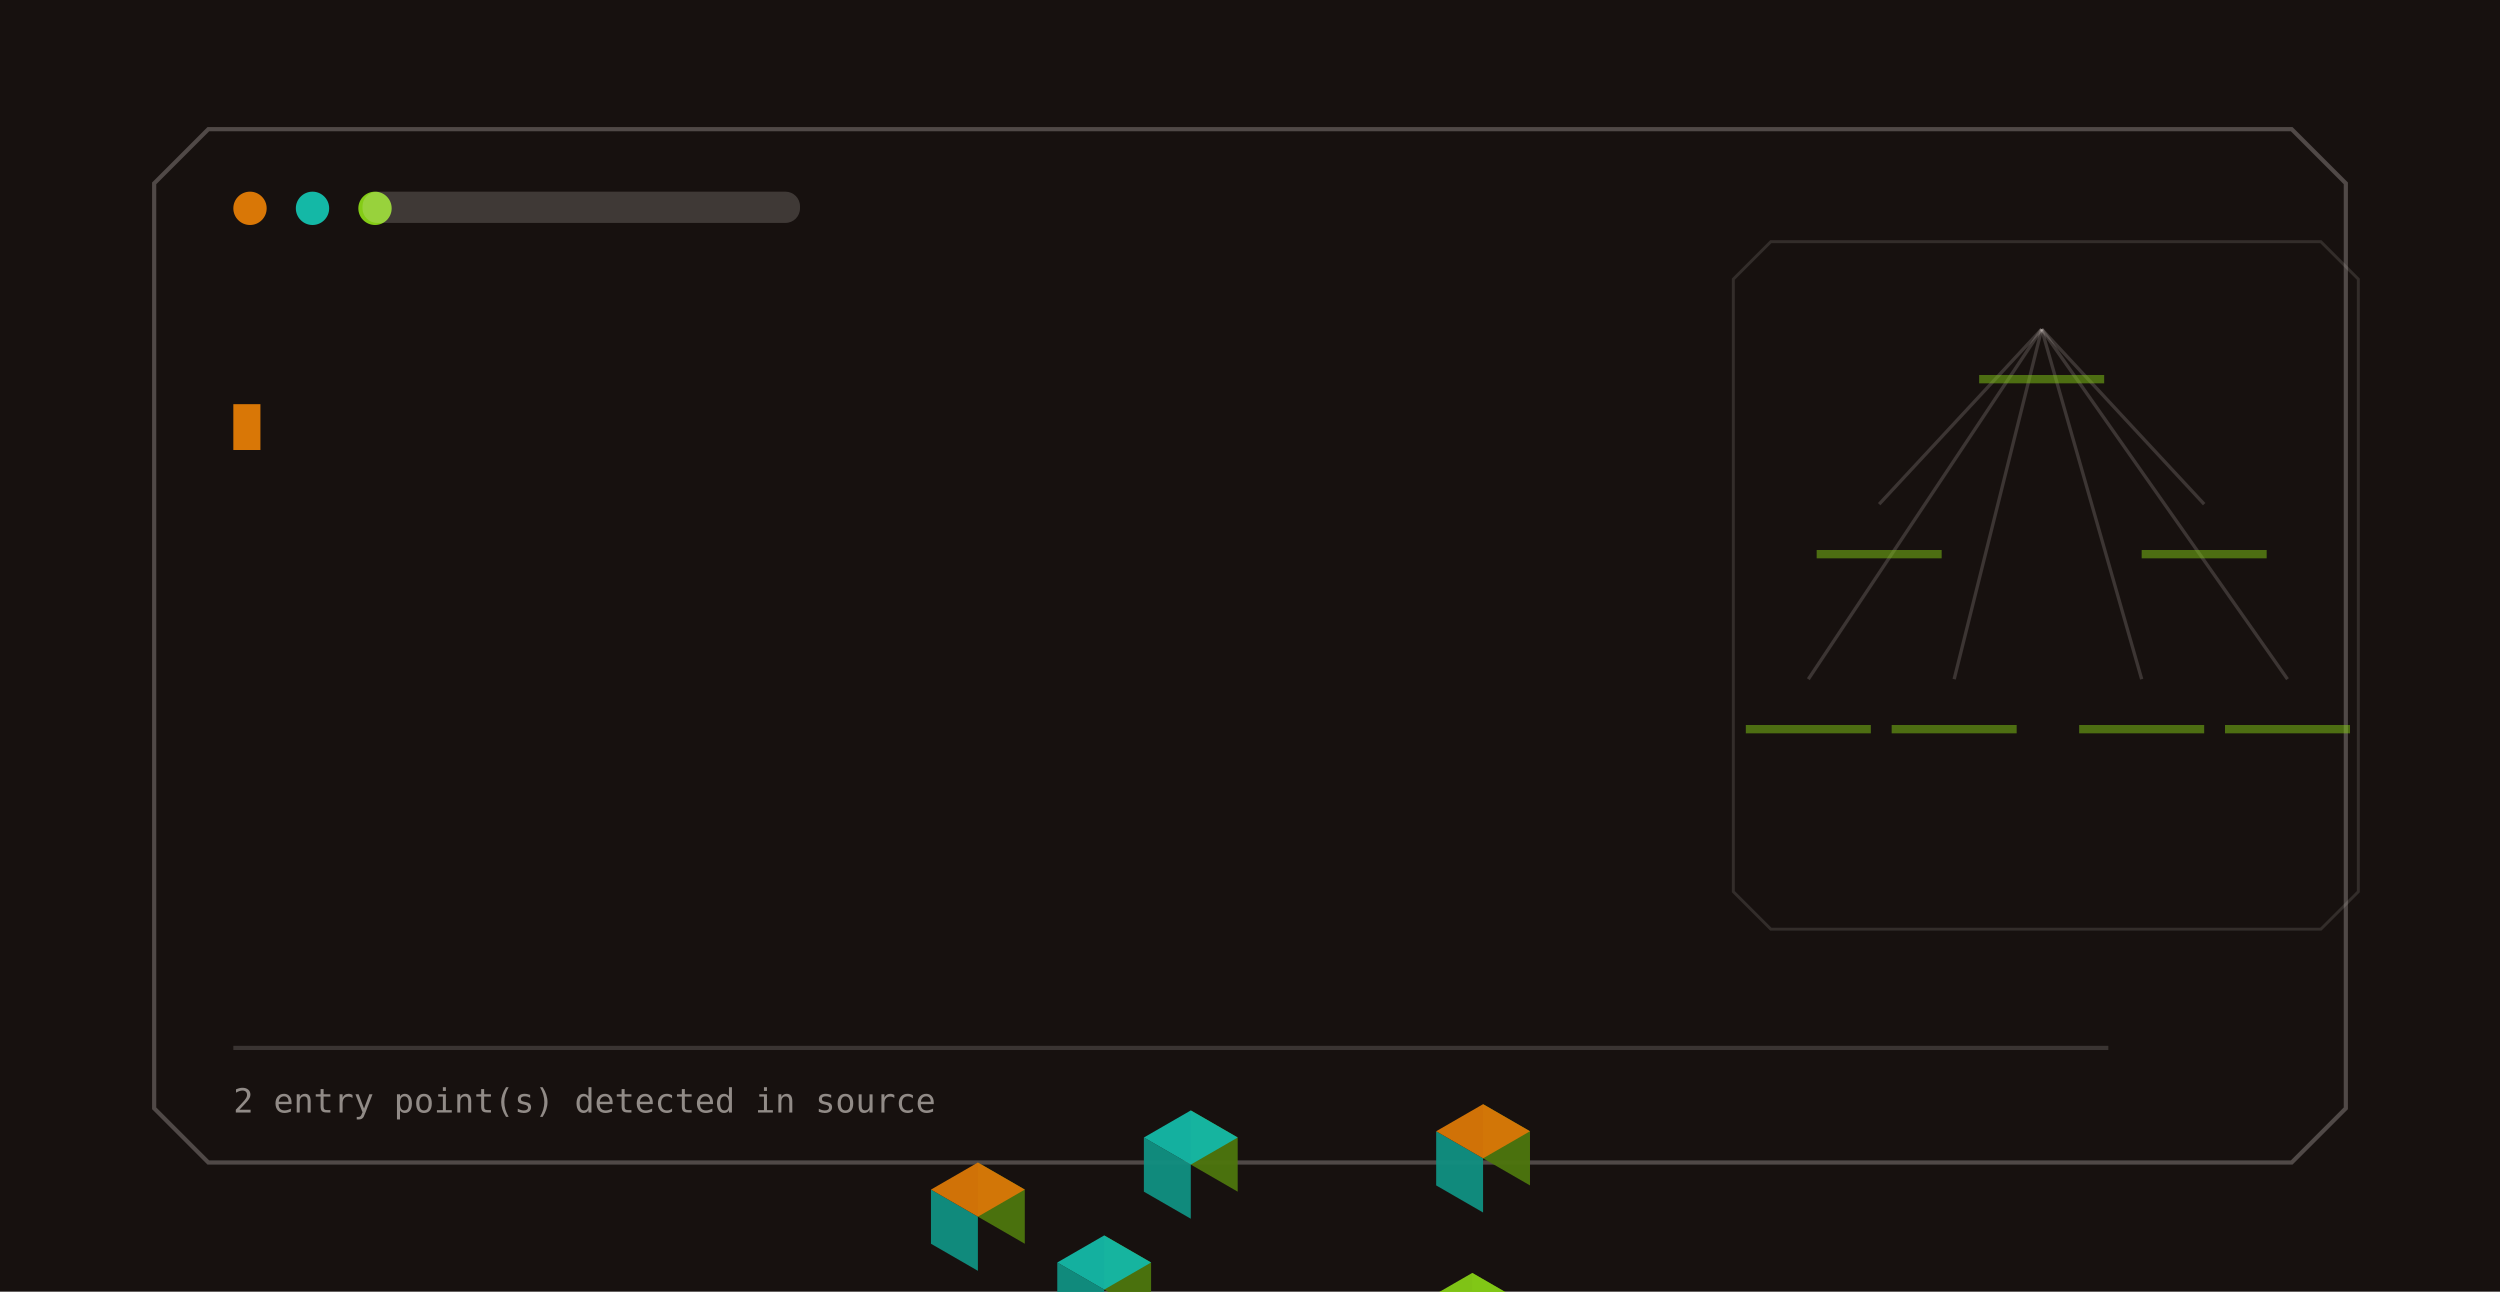
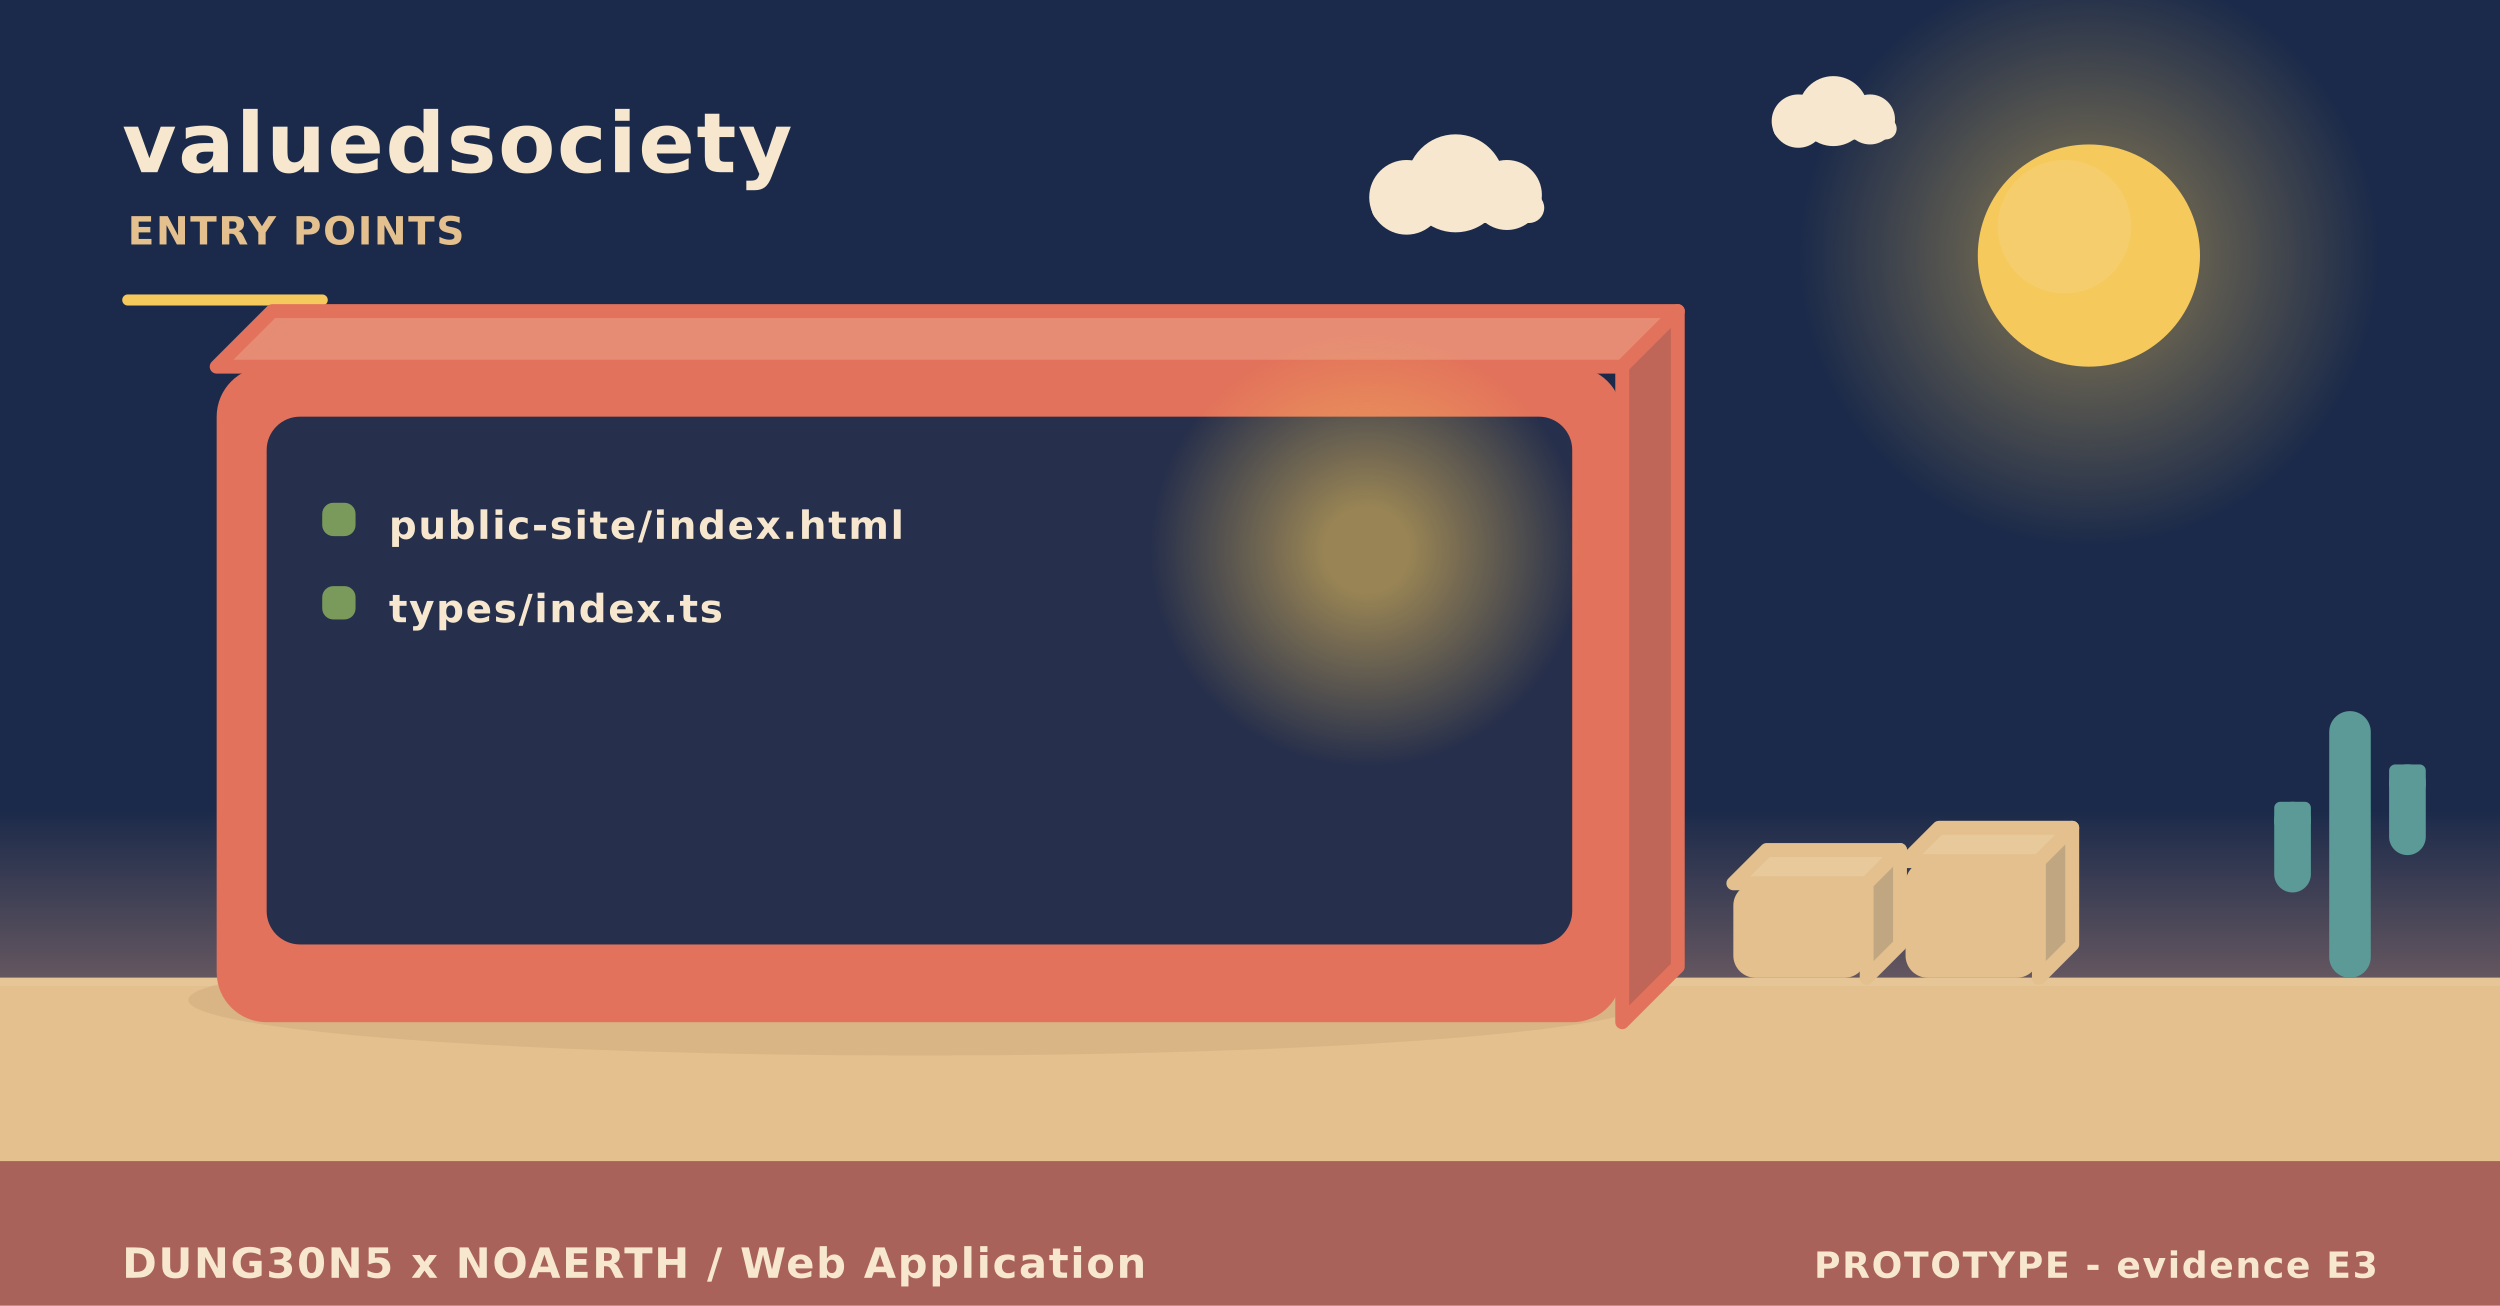
- <svg xmlns="http://www.w3.org/2000/svg" viewBox="0 0 1200 620" width="1200" height="620" role="img" aria-label="valuedsociety command surface">
-   <rect width="1200" height="620" fill="#17110f" />
-   <defs>
-     <linearGradient id="gt" x1="0" y1="0" x2="1" y2="1">
-       <stop offset="0%" stop-color="#d97706" />
-       <stop offset="100%" stop-color="#14b8a6" />
-     </linearGradient>
-   </defs>
-   <path d="M100.00,62.00 H1100.00 L1126.00,88.00 V532.00 L1100.00,558.00 H100.00 L74.00,532.00 V88.00 Z" fill="none" stroke="rgba(246,239,233,0.300)" stroke-width="2.00" opacity="0.85" />
-   <circle cx="120.00" cy="100.00" r="8.00" fill="#d97706" opacity="1.00" />
-   <circle cx="150.00" cy="100.00" r="8.00" fill="#14b8a6" opacity="1.00" />
-   <circle cx="180.00" cy="100.00" r="8.00" fill="#84cc16" opacity="1.00" />
-   <rect x="174.00" y="92.00" width="210.00" height="15.00" rx="7.00" fill="rgba(246,239,233,0.180)" opacity="1.00" />
-   <text x="112" y="148" font-family="ui-monospace,SFMono-Regular,Menlo,monospace" font-size="21" fill="rgba(246,239,233,0.800)" opacity="0">public-site/index.html<animate attributeName="opacity" values="0;1;1;0" dur="1.5s" begin="0.0s" repeatCount="indefinite" />
-   </text>
-   <text x="112" y="182" font-family="ui-monospace,SFMono-Regular,Menlo,monospace" font-size="21" fill="rgba(246,239,233,0.800)" opacity="0">types/index.ts<animate attributeName="opacity" values="0;1;1;0" dur="1.5s" begin="1.5s" repeatCount="indefinite" />
-   </text>
-   <rect x="112" y="194" width="13" height="22" fill="#d97706">
-     <animate attributeName="opacity" values="1;0;1" dur="1.05s" begin="0s" repeatCount="indefinite" />
-   </rect>
-   <path d="M850.00,116.00 H1114.00 L1132.00,134.00 V428.00 L1114.00,446.00 H850.00 L832.00,428.00 V134.00 Z" fill="none" stroke="rgba(246,239,233,0.180)" stroke-width="1.40" opacity="0.70" />
-   <line x1="980.00" y1="158.00" x2="902.00" y2="242.00" stroke="rgba(246,239,233,0.300)" stroke-width="1.60" opacity="0.55" />
-   <line x1="980.00" y1="158.00" x2="1058.00" y2="242.00" stroke="rgba(246,239,233,0.300)" stroke-width="1.60" opacity="0.55" />
-   <line x1="980.00" y1="158.00" x2="868.00" y2="326.00" stroke="rgba(246,239,233,0.300)" stroke-width="1.60" opacity="0.55" />
-   <line x1="980.00" y1="158.00" x2="938.00" y2="326.00" stroke="rgba(246,239,233,0.300)" stroke-width="1.60" opacity="0.55" />
-   <line x1="980.00" y1="158.00" x2="1028.00" y2="326.00" stroke="rgba(246,239,233,0.300)" stroke-width="1.60" opacity="0.55" />
-   <line x1="980.00" y1="158.00" x2="1098.00" y2="326.00" stroke="rgba(246,239,233,0.300)" stroke-width="1.60" opacity="0.55" />
-   <polygon points="711.87,556.00 734.39,569.00 734.39,543.00 711.87,530.00" fill="#4d760d" opacity="0.95" />
-   <polygon points="689.36,569.00 711.87,582.00 711.87,556.00 689.36,543.00" fill="#109081" opacity="0.95" />
-   <polygon points="711.87,530.00 734.39,543.00 711.87,556.00 689.36,543.00" fill="#d97706" opacity="0.95" />
+ <svg xmlns="http://www.w3.org/2000/svg" width="900" height="470" viewBox="0 0 900 470" role="img" aria-label="valuedsociety - how it is operated">
+   <linearGradient id="skyt" x1="0" y1="0" x2="0" y2="1">
+     <stop offset="0" stop-color="#1b2a4a" />
+     <stop offset="0.62" stop-color="#1b2a4a" />
+     <stop offset="1" stop-color="#f3ad8a" />
+   </linearGradient>
+   <rect width="900" height="470" fill="url(#skyt)" />
+   <radialGradient id="sunt">
+     <stop offset="0.35" stop-color="#f5c95c" stop-opacity="0.34" />
+     <stop offset="1" stop-color="#f5c95c" stop-opacity="0" />
+   </radialGradient>
+   <circle cx="752" cy="92" r="104" fill="url(#sunt)" />
+   <circle cx="752" cy="92" r="40" fill="#f5c95c" />
+   <circle cx="743.2" cy="81.6" r="24" fill="#f5d27e" opacity="0.5" />
  <g>
-     <rect x="950.00" y="180.00" width="60.00" height="4.00" rx="0.00" fill="rgba(132,204,22,0.500)" opacity="1.00" />
-     <animate attributeName="opacity" values="0.25;1.0;0.25" dur="14.6s" begin="0.0s" repeatCount="indefinite" />
+     <circle cx="524" cy="66" r="17.64" fill="#f6e7ce" />
+     <circle cx="506.36" cy="71.04" r="13.44" fill="#f6e7ce" />
+     <circle cx="542.48" cy="70.2" r="12.6" fill="#f6e7ce" />
+     <rect x="493.76" y="69.36" width="62.16" height="10.92" rx="5.46" fill="#f6e7ce" />
+     <animateTransform attributeName="transform" type="translate" values="0 0;24 0;0 0" dur="36s" begin="0s" repeatCount="indefinite" />
  </g>
-   <polygon points="571.58,559.00 594.09,572.00 594.09,546.00 571.58,533.00" fill="#4d760d" opacity="0.95" />
-   <polygon points="549.06,572.00 571.58,585.00 571.58,559.00 549.06,546.00" fill="#109081" opacity="0.95" />
-   <polygon points="571.58,533.00 594.09,546.00 571.58,559.00 549.06,546.00" fill="#14b8a6" opacity="0.95" />
  <g>
-     <rect x="872.00" y="264.00" width="60.00" height="4.00" rx="0.00" fill="rgba(132,204,22,0.500)" opacity="1.00" />
-     <animate attributeName="opacity" values="0.25;1.0;0.25" dur="14.6s" begin="0.4s" repeatCount="indefinite" />
+     <circle cx="660" cy="40" r="12.6" fill="#f6e7ce" />
+     <circle cx="647.4" cy="43.6" r="9.6" fill="#f6e7ce" />
+     <circle cx="673.2" cy="43" r="9" fill="#f6e7ce" />
+     <rect x="638.4" y="42.4" width="44.4" height="7.8" rx="3.9" fill="#f6e7ce" />
+     <animateTransform attributeName="transform" type="translate" values="0 0;-18 0;0 0" dur="46s" begin="3s" repeatCount="indefinite" />
  </g>
-   <polygon points="706.68,637.00 729.19,650.00 729.19,624.00 706.68,611.00" fill="#4d760d" opacity="0.95" />
-   <polygon points="684.16,650.00 706.68,663.00 706.68,637.00 684.16,624.00" fill="#109081" opacity="0.95" />
-   <polygon points="706.68,611.00 729.19,624.00 706.68,637.00 684.16,624.00" fill="#84cc16" opacity="0.95" />
+   <rect x="0" y="352" width="900" height="118" fill="#e3c08d" />
+   <rect x="0" y="352" width="900" height="3" fill="#e6c596" />
+   <text x="44" y="62" font-family="Verdana,DejaVu Sans,sans-serif" font-size="30" font-weight="700" letter-spacing="0.6" fill="#f6e7ce" text-anchor="start">valuedsociety</text>
+   <text x="46" y="88" font-family="Verdana,DejaVu Sans,sans-serif" font-size="14" font-weight="700" letter-spacing="0.6" fill="#e3c08d" text-anchor="start">ENTRY POINTS</text>
+   <rect x="44" y="106" width="74" height="4" rx="2" fill="#f5c95c" />
+   <ellipse cx="331" cy="360" rx="263.2" ry="20" fill="rgba(138,90,68,0.11)" />
+   <path d="M78,132 L584,132 L604,112 L98,112 Z" fill="#e68c74" stroke="#e2725b" stroke-width="5" stroke-linejoin="round" />
+   <path d="M584,132 L604,112 L604,348 L584,368 Z" fill="#c06658" stroke="#e2725b" stroke-width="5" stroke-linejoin="round" />
+   <rect x="78" y="132" width="506" height="236" rx="18" fill="#e2725b" />
+   <rect x="96" y="150" width="470" height="190" rx="12" fill="#1b2a4a" opacity="0.94" />
+   <radialGradient id="lamp95198">
+     <stop offset="0.2" stop-color="#f5c95c" stop-opacity="0.55" />
+     <stop offset="1" stop-color="#f5c95c" stop-opacity="0" />
+   </radialGradient>
+   <circle cx="492" cy="198" r="78" fill="url(#lamp95198)" />
+   <rect x="116" y="181" width="12" height="12" rx="4" fill="#7a9a5c" />
  <g>
-     <rect x="1028.00" y="264.00" width="60.00" height="4.00" rx="0.00" fill="rgba(132,204,22,0.500)" opacity="1.00" />
-     <animate attributeName="opacity" values="0.25;1.0;0.25" dur="14.6s" begin="0.8s" repeatCount="indefinite" />
+     <text x="140" y="194" font-family="Verdana,DejaVu Sans,sans-serif" font-size="14" font-weight="700" letter-spacing="0.6" fill="#f6e7ce" text-anchor="start">public-site/index.html</text>
+     <animateTransform attributeName="transform" type="translate" values="0 10;0 0" dur="0.7s" begin="0.4s" fill="freeze" />
  </g>
-   <polygon points="469.39,584.00 491.90,597.00 491.90,571.00 469.39,558.00" fill="#4d760d" opacity="0.95" />
-   <polygon points="446.87,597.00 469.39,610.00 469.39,584.00 446.87,571.00" fill="#109081" opacity="0.95" />
-   <polygon points="469.39,558.00 491.90,571.00 469.39,584.00 446.87,571.00" fill="#d97706" opacity="0.95" />
+   <rect x="116" y="211" width="12" height="12" rx="4" fill="#7a9a5c" />
  <g>
-     <rect x="838.00" y="348.00" width="60.00" height="4.00" rx="0.00" fill="rgba(132,204,22,0.500)" opacity="1.00" />
-     <animate attributeName="opacity" values="0.25;1.0;0.25" dur="14.6s" begin="1.2s" repeatCount="indefinite" />
+     <text x="140" y="224" font-family="Verdana,DejaVu Sans,sans-serif" font-size="14" font-weight="700" letter-spacing="0.6" fill="#f6e7ce" text-anchor="start">types/index.ts</text>
+     <animateTransform attributeName="transform" type="translate" values="0 10;0 0" dur="0.7s" begin="0.7s" fill="freeze" />
  </g>
-   <polygon points="530.01,619.00 552.52,632.00 552.52,606.00 530.01,593.00" fill="#4d760d" opacity="0.95" />
-   <polygon points="507.49,632.00 530.01,645.00 530.01,619.00 507.49,606.00" fill="#109081" opacity="0.95" />
-   <polygon points="530.01,593.00 552.52,606.00 530.01,619.00 507.49,606.00" fill="#14b8a6" opacity="0.95" />
-   <g>
-     <rect x="908.00" y="348.00" width="60.00" height="4.00" rx="0.00" fill="rgba(132,204,22,0.500)" opacity="1.00" />
-     <animate attributeName="opacity" values="0.25;1.0;0.25" dur="14.6s" begin="1.6s" repeatCount="indefinite" />
-   </g>
-   <polygon points="607.95,664.00 630.47,677.00 630.47,651.00 607.95,638.00" fill="#4d760d" opacity="0.95" />
-   <polygon points="585.43,677.00 607.95,690.00 607.95,664.00 585.43,651.00" fill="#109081" opacity="0.95" />
-   <polygon points="607.95,638.00 630.47,651.00 607.95,664.00 585.43,651.00" fill="#84cc16" opacity="0.95" />
-   <g>
-     <rect x="998.00" y="348.00" width="60.00" height="4.00" rx="0.00" fill="rgba(132,204,22,0.500)" opacity="1.00" />
-     <animate attributeName="opacity" values="0.25;1.0;0.25" dur="14.6s" begin="2.0s" repeatCount="indefinite" />
-   </g>
-   <polygon points="668.57,699.00 691.09,712.00 691.09,686.00 668.57,673.00" fill="#4d760d" opacity="0.95" />
-   <polygon points="646.05,712.00 668.57,725.00 668.57,699.00 646.05,686.00" fill="#109081" opacity="0.95" />
-   <polygon points="668.57,673.00 691.09,686.00 668.57,699.00 646.05,686.00" fill="#d97706" opacity="0.95" />
-   <g>
-     <rect x="1068.00" y="348.00" width="60.00" height="4.00" rx="0.00" fill="rgba(132,204,22,0.500)" opacity="1.00" />
-     <animate attributeName="opacity" values="0.25;1.0;0.25" dur="14.6s" begin="2.4s" repeatCount="indefinite" />
-   </g>
-   <rect x="112.00" y="502.00" width="900.00" height="2.00" rx="0.00" fill="rgba(246,239,233,0.160)" opacity="1.00" />
-   <text x="112" y="534" font-family="ui-monospace,Menlo,monospace" font-size="16" fill="rgba(246,239,233,0.550)">2 entry point(s) detected in source</text>
+   <path d="M624,318 L672,318 L684,306 L636,306 Z" fill="#e7c99b" stroke="#e3c08d" stroke-width="5" stroke-linejoin="round" />
+   <path d="M672,318 L684,306 L684,340 L672,352 Z" fill="#c1a682" stroke="#e3c08d" stroke-width="5" stroke-linejoin="round" />
+   <rect x="624" y="318" width="48" height="34" rx="8" fill="#e3c08d" />
+   <path d="M686,310 L734,310 L746,298 L698,298 Z" fill="#e7c99b" stroke="#e3c08d" stroke-width="5" stroke-linejoin="round" />
+   <path d="M734,310 L746,298 L746,340 L734,352 Z" fill="#c1a682" stroke="#e3c08d" stroke-width="5" stroke-linejoin="round" />
+   <rect x="686" y="310" width="48" height="42" rx="8" fill="#e3c08d" />
+   <rect x="838.52" y="256" width="14.96" height="96" rx="7.48" fill="#5b9a97" />
+   <rect x="818.72" y="288.64" width="13.2" height="32.64" rx="6.6" fill="#5b9a97" />
+   <rect x="818.72" y="288.64" width="13.2" height="9.6" rx="2.2" fill="#5b9a97" />
+   <rect x="860.08" y="275.2" width="13.2" height="32.64" rx="6.6" fill="#5b9a97" />
+   <rect x="860.08" y="275.2" width="13.2" height="9.6" rx="2.2" fill="#5b9a97" />
+   <rect x="0" y="418" width="900" height="52" rx="0" fill="#a65c56" opacity="0.94" />
+   <text x="44" y="460" font-family="Verdana,DejaVu Sans,sans-serif" font-size="15" font-weight="700" letter-spacing="0.6" fill="#f6e7ce" text-anchor="start">DUNG30N5 x NOAERTH  /  Web Application</text>
+   <text x="856" y="460" font-family="Verdana,DejaVu Sans,sans-serif" font-size="13" font-weight="700" letter-spacing="0.6" fill="#f6e7ce" text-anchor="end">PROTOTYPE  -  evidence E3</text>
</svg>
